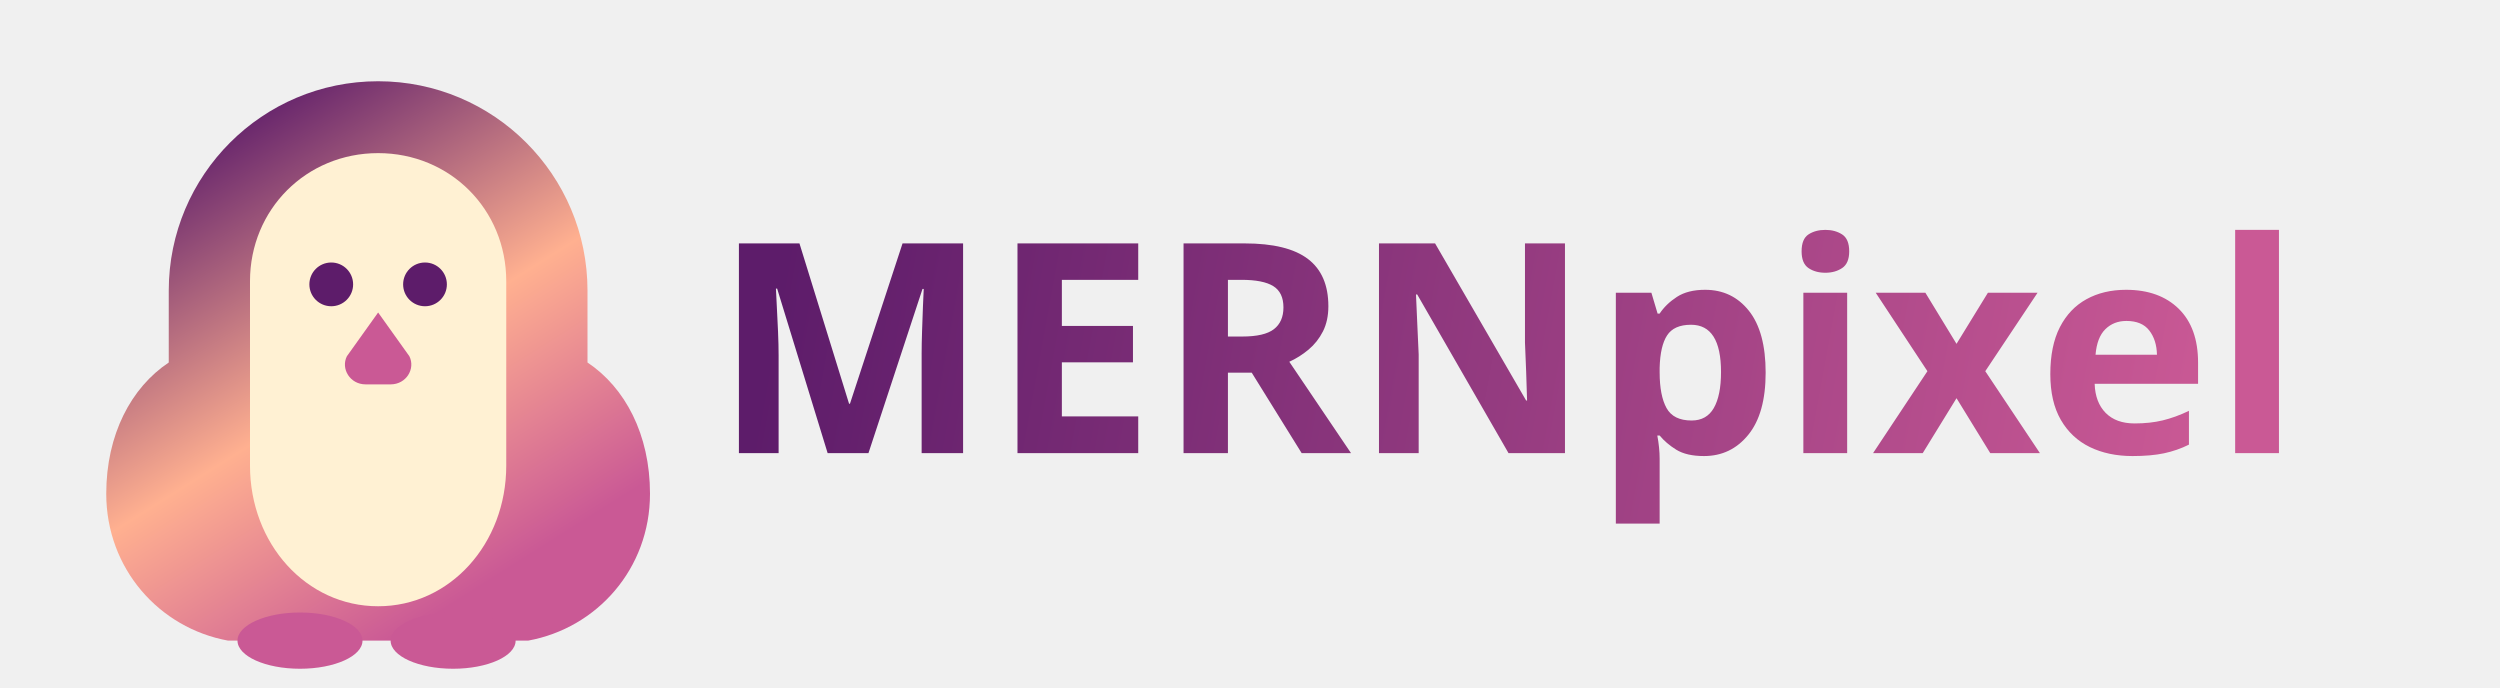
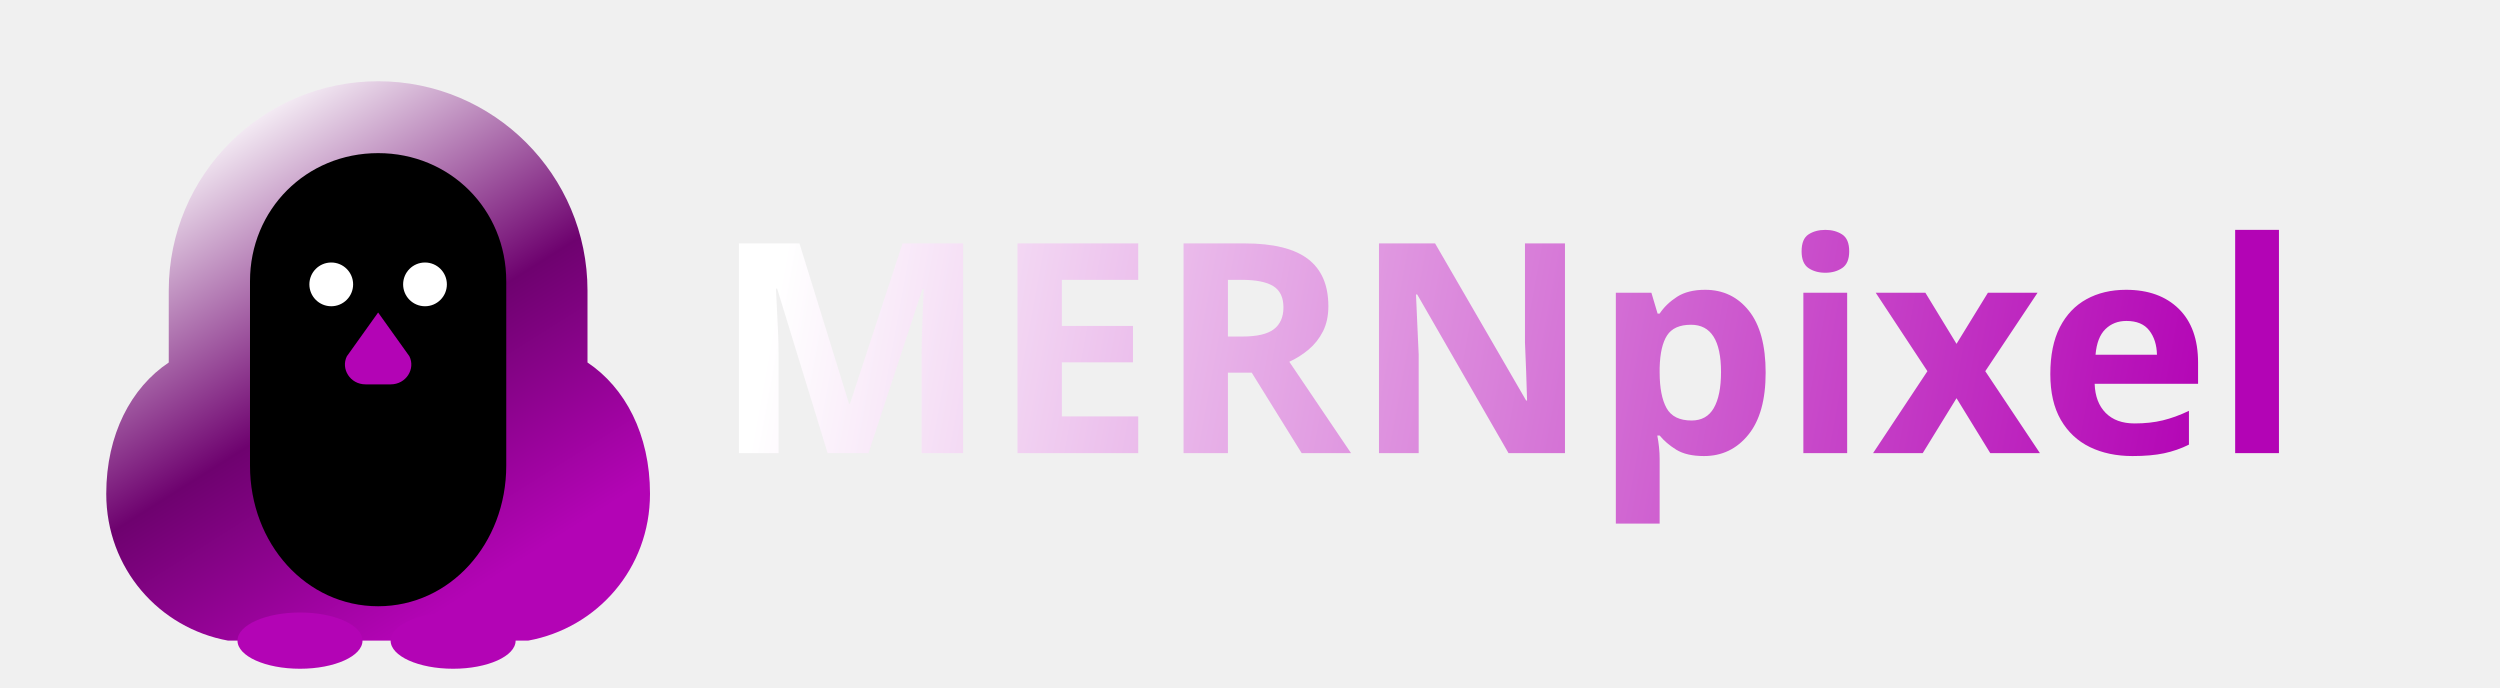
<svg xmlns="http://www.w3.org/2000/svg" width="800" height="220" viewBox="0 0 800 220" fill="none" role="img" aria-labelledby="mernpixelLogoTitle mernpixelLogoDesc">
  <defs>
    <linearGradient id="penguinBody" x1="62" y1="22" x2="154" y2="168" gradientUnits="userSpaceOnUse">
-       <stop offset="0" stop-color="#5D1C6A" />
-       <stop offset="0.55" stop-color="#FFB090" />
-       <stop offset="1" stop-color="#CA5995" />
+       <stop offset="0" stop-color="#FFFFFF" />
+       <stop offset="0.55" stop-color="#6E026F" />
+       <stop offset="1" stop-color="#B304B5" />
    </linearGradient>
    <linearGradient id="wordMark" x1="250" y1="88" x2="700" y2="170" gradientUnits="userSpaceOnUse">
-       <stop offset="0" stop-color="#5D1C6A" />
-       <stop offset="1" stop-color="#CA5995" />
+       <stop offset="0" stop-color="#FFFFFF" />
+       <stop offset="1" stop-color="#B304B5" />
    </linearGradient>
  </defs>
  <g transform="translate(12 12)">
    <path d="M109 14C72 14 42 44 42 81V104C30 112 22 127 22 146C22 170 39 189 61 193H157C179 189 196 170 196 146C196 127 188 112 176 104V81C176 44 146 14 109 14Z" fill="url(#penguinBody)" />
-     <path d="M109 37C86 37 68 55 68 78V137C68 162 86 182 109 182C132 182 150 162 150 137V78C150 55 132 37 109 37Z" fill="#FFF1D3" />
-     <circle cx="94" cy="79" r="7" fill="#5D1C6A" />
-     <circle cx="124" cy="79" r="7" fill="#5D1C6A" />
-     <path d="M109 88L99 102C97 106 100 111 105 111H113C118 111 121 106 119 102L109 88Z" fill="#CA5995" />
-     <ellipse cx="84" cy="193" rx="20" ry="9" fill="#CA5995" />
-     <ellipse cx="133" cy="193" rx="20" ry="9" fill="#CA5995" />
+     <path d="M109 37C86 37 68 55 68 78V137C68 162 86 182 109 182C132 182 150 162 150 137V78C150 55 132 37 109 37Z" fill="#000000" />
+     <circle cx="94" cy="79" r="7" fill="#FFFFFF" />
+     <circle cx="124" cy="79" r="7" fill="#FFFFFF" />
+     <path d="M109 88L99 102C97 106 100 111 105 111H113C118 111 121 106 119 102L109 88Z" fill="#B304B5" />
+     <ellipse cx="84" cy="193" rx="20" ry="9" fill="#B304B5" />
+     <ellipse cx="133" cy="193" rx="20" ry="9" fill="#B304B5" />
  </g>
  <text x="228" y="145" fill="url(#wordMark)" font-family="'Space Grotesk', 'Segoe UI', sans-serif" font-size="94" font-weight="600" letter-spacing="0.5">MERNpixel</text>
</svg>
